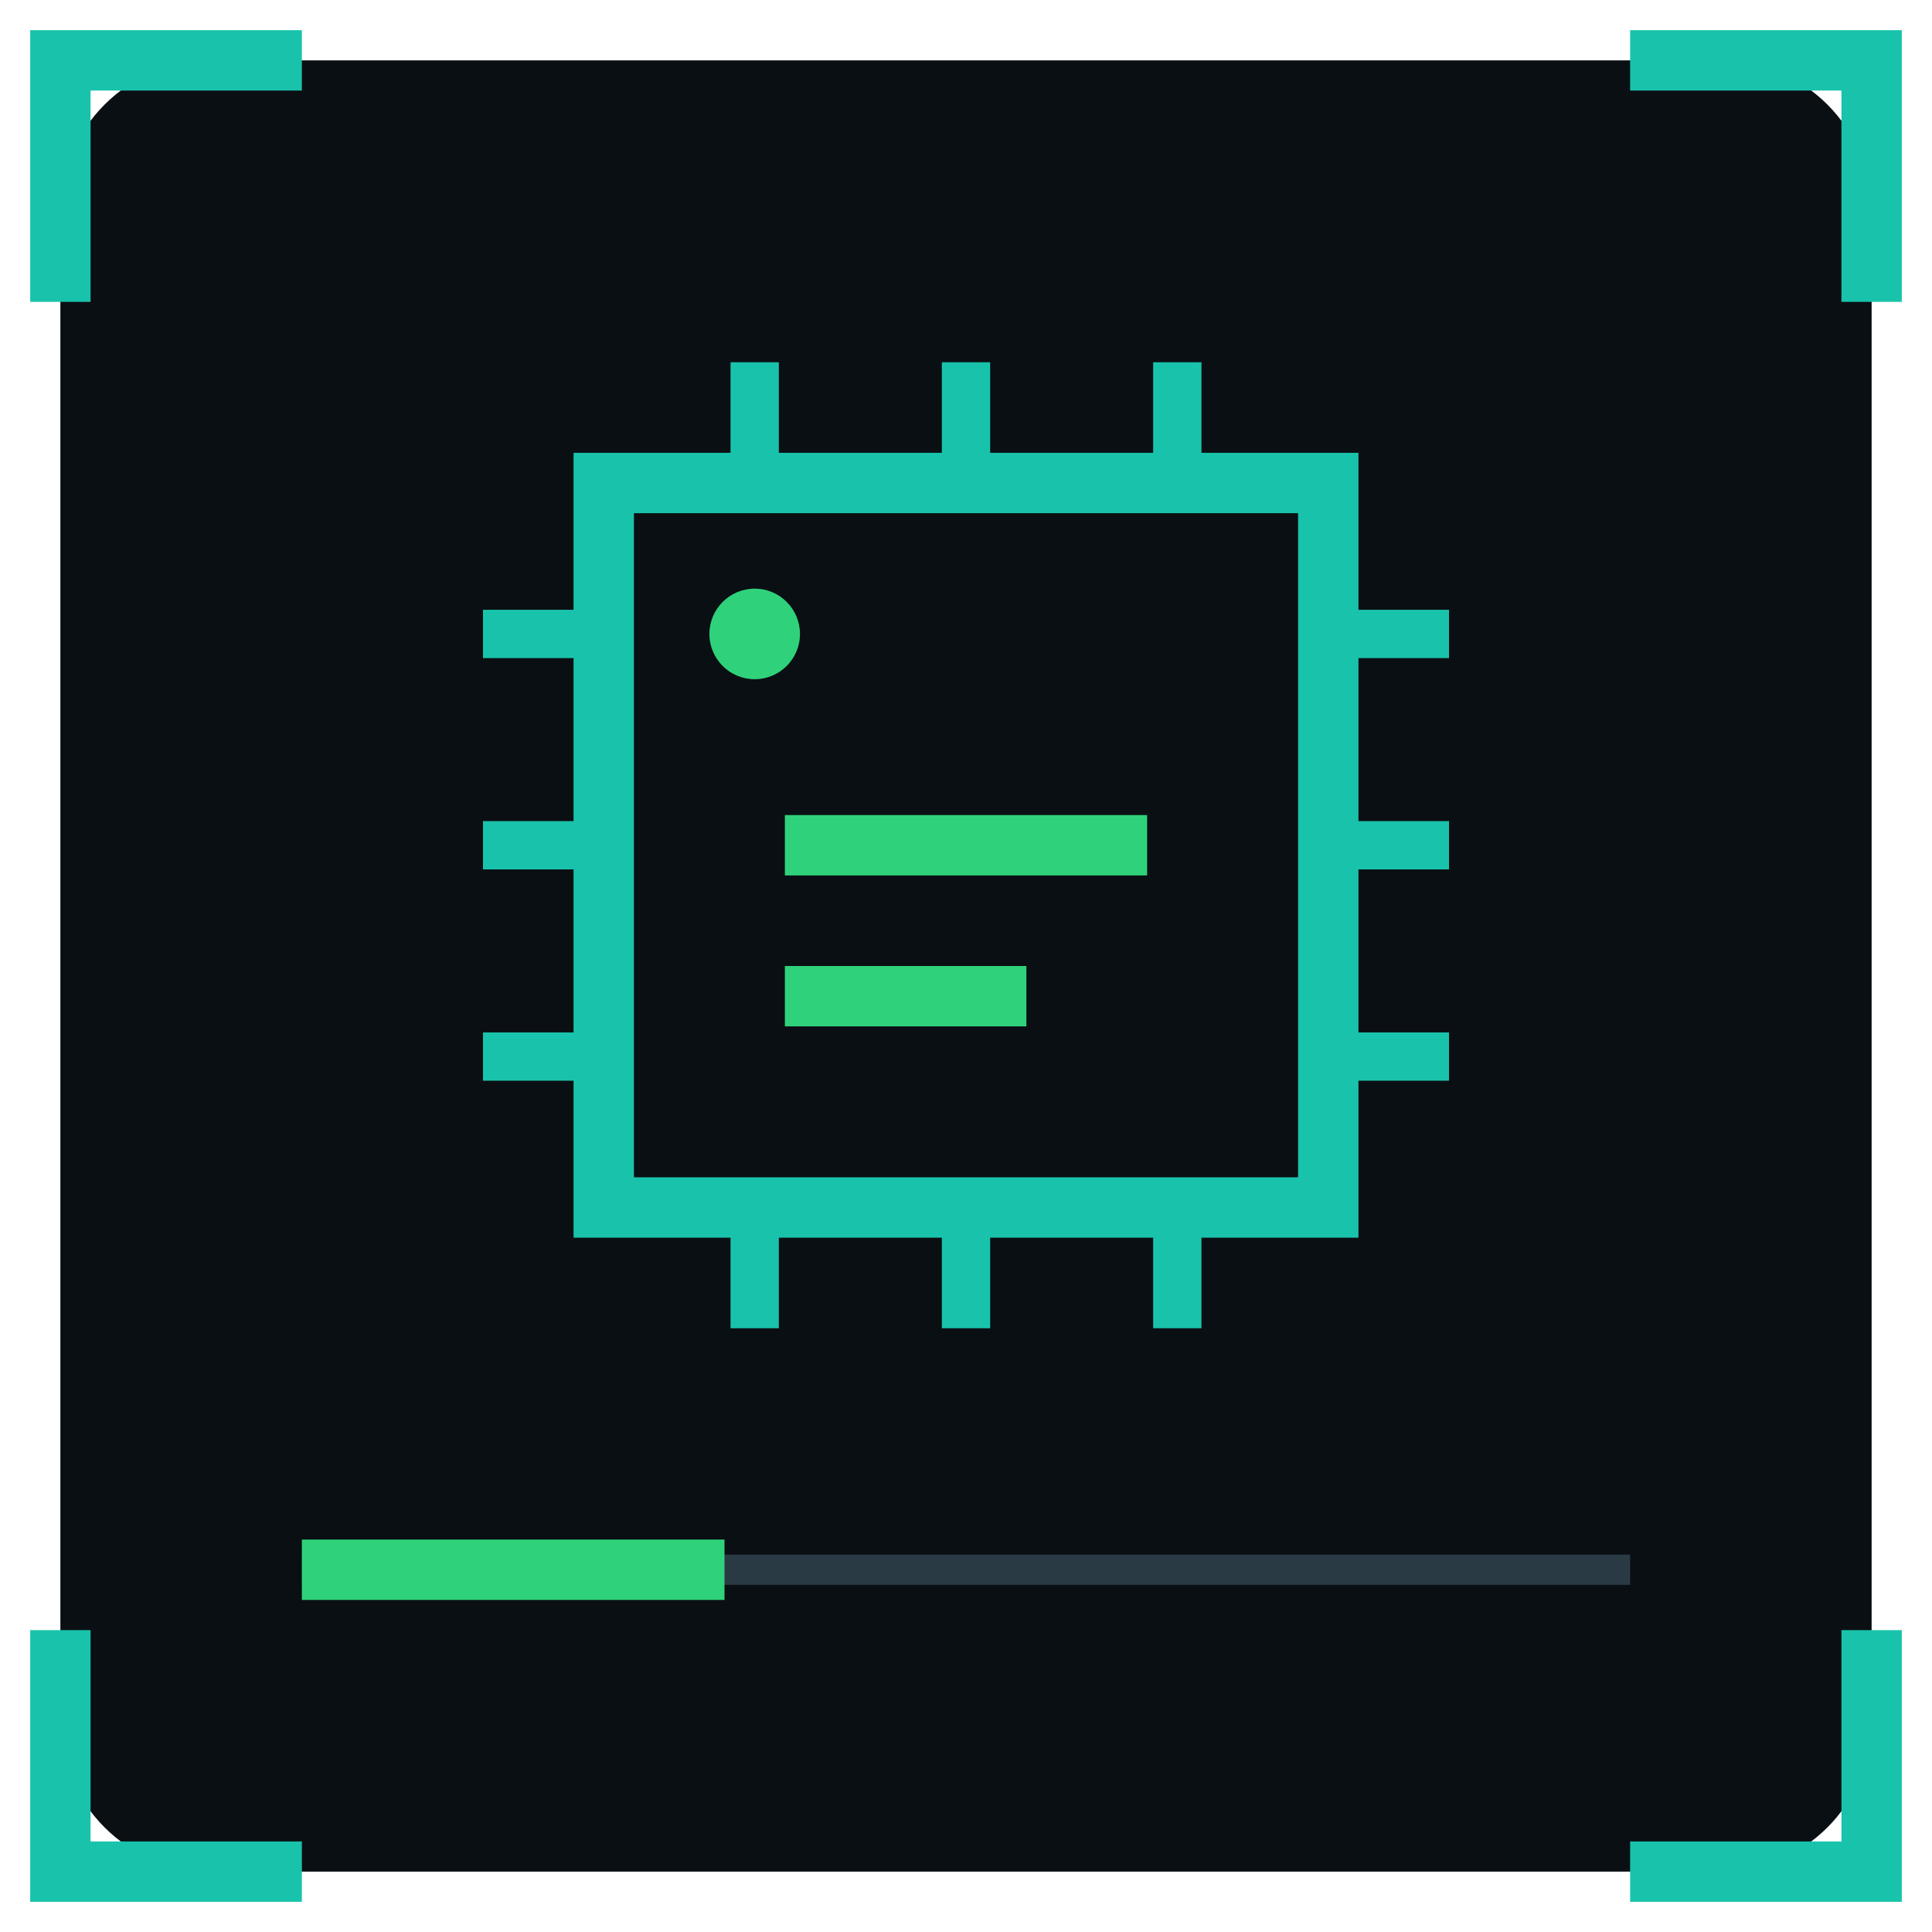
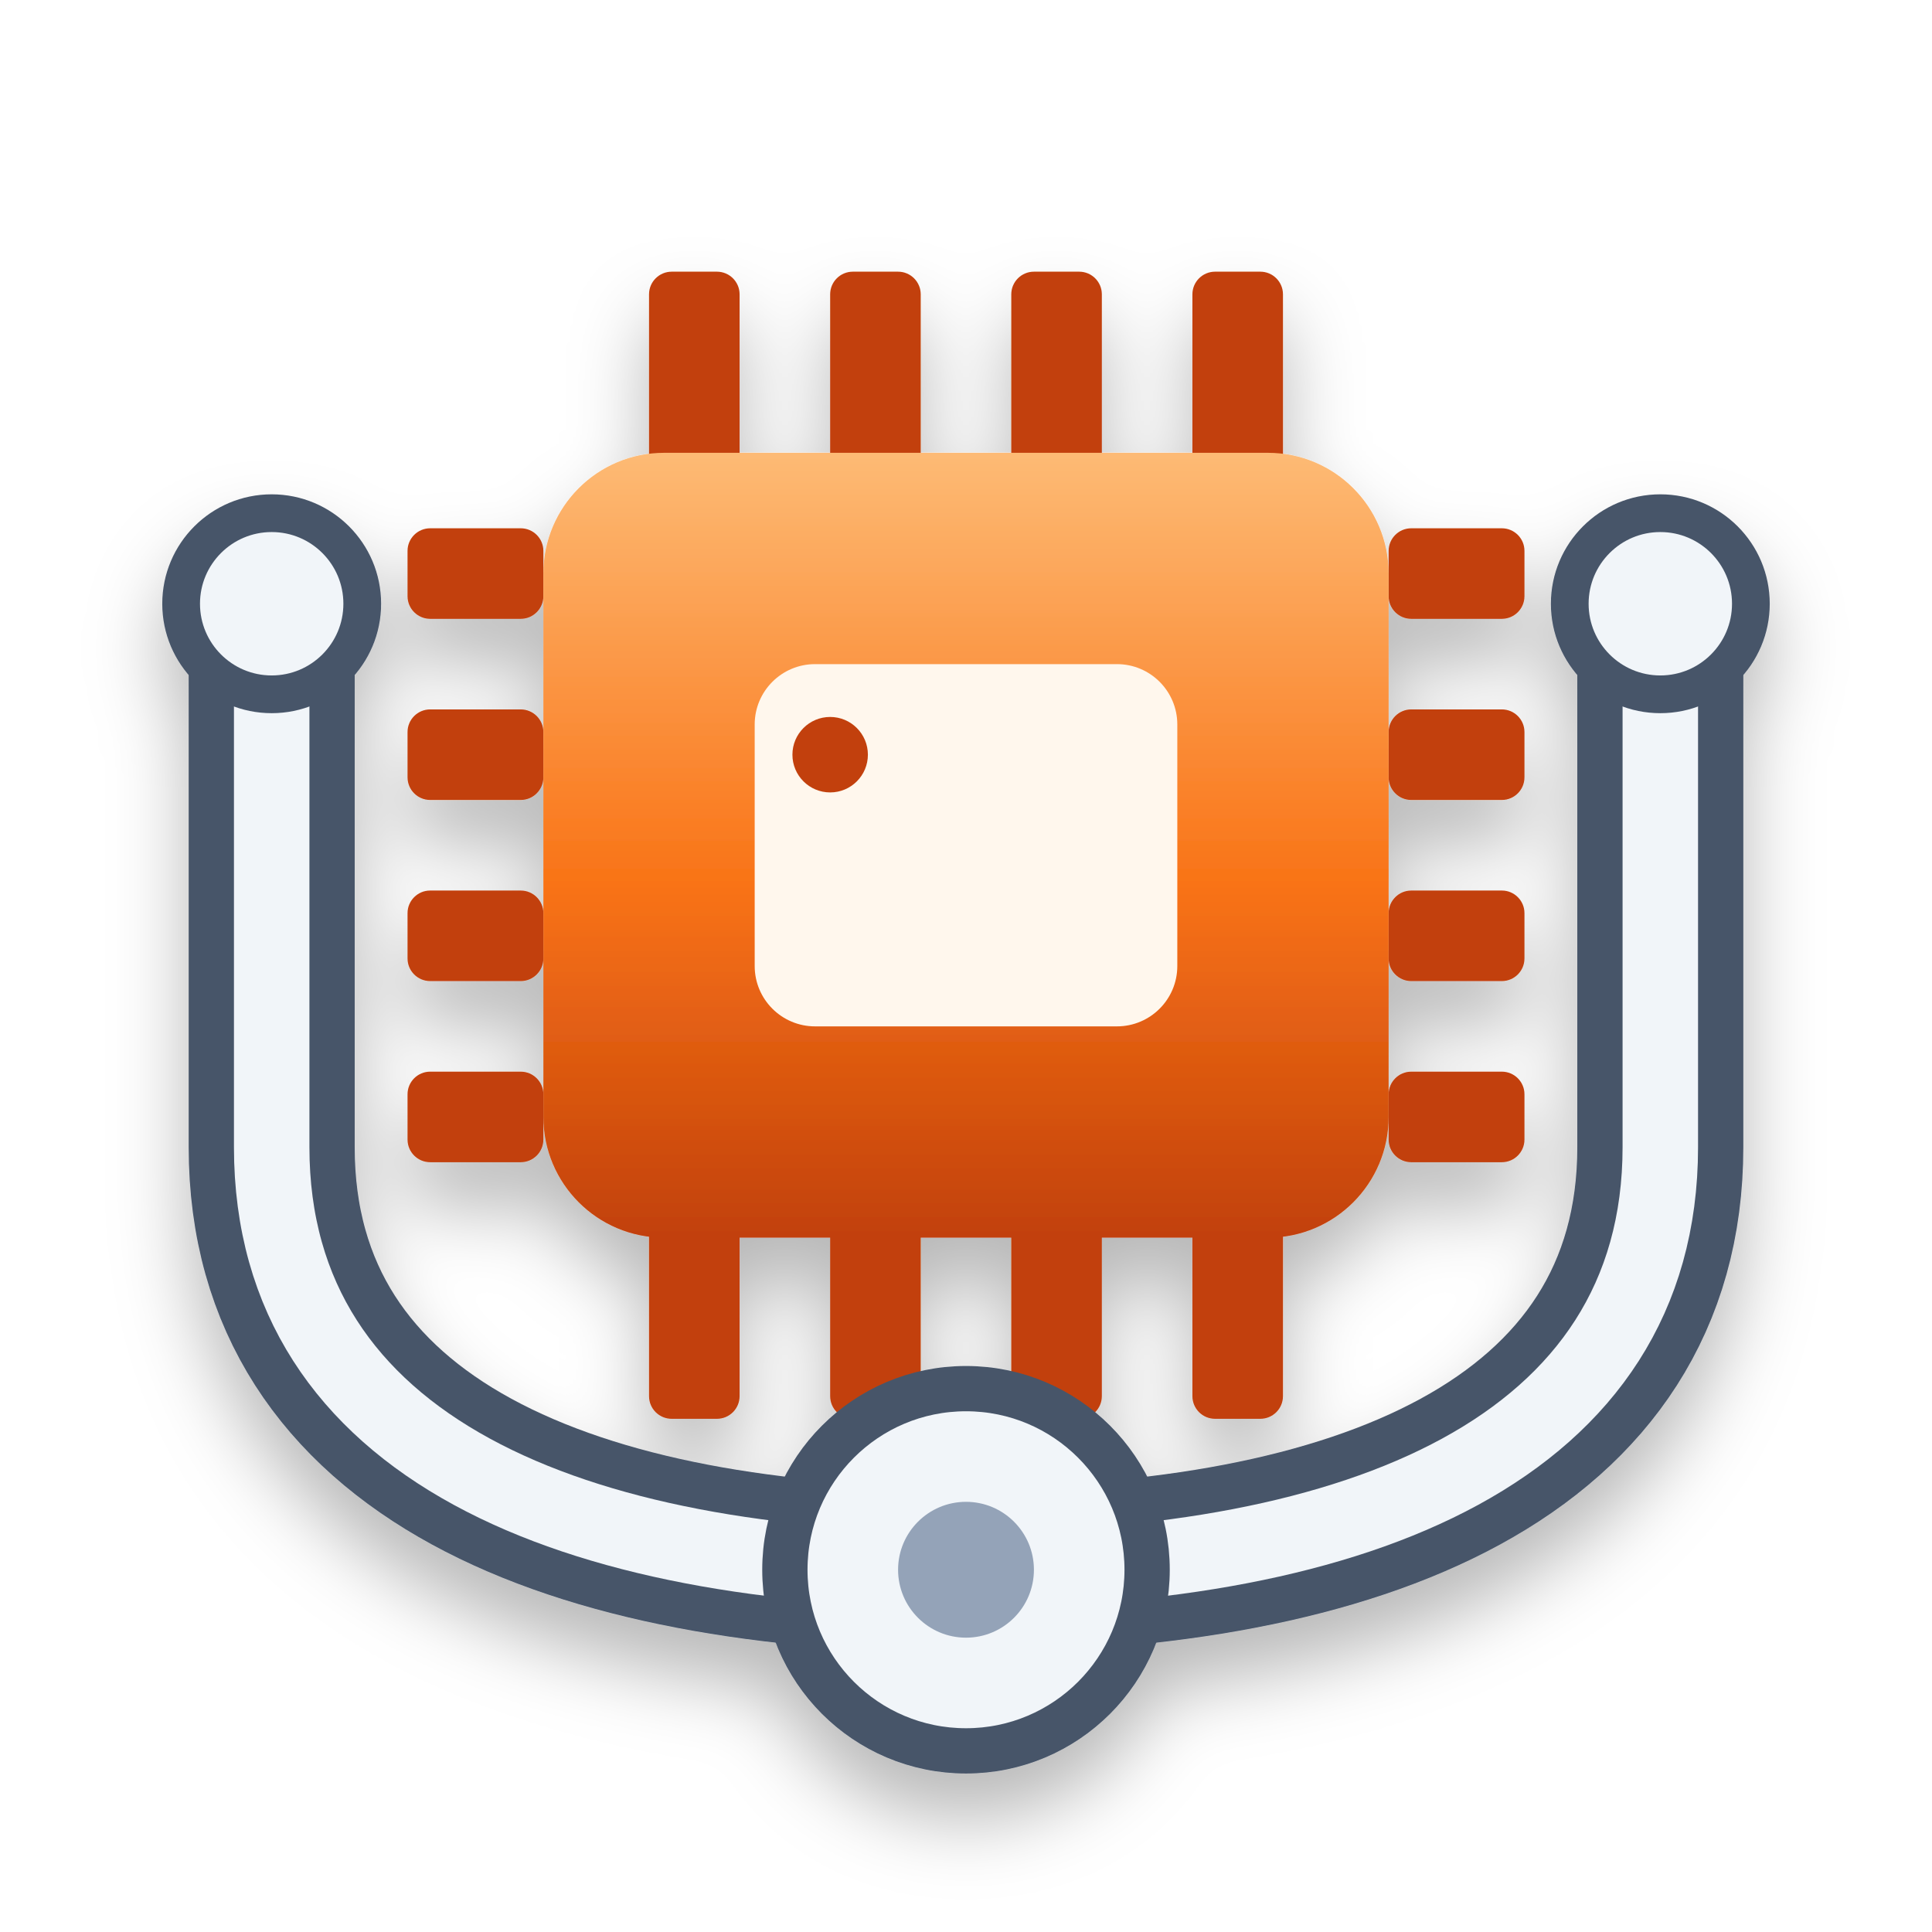
- <svg xmlns="http://www.w3.org/2000/svg" viewBox="0 0 64 64" width="64" height="64" role="img" aria-label="firmware-doctor">
-   <rect x="2" y="2" width="60" height="60" rx="5" fill="#0a0f13" />
-   <path d="M2 10 V2 H10 M54 2 H62 V10 M62 54 V62 H54 M10 62 H2 V54" stroke="#19c3ab" stroke-width="2" fill="none" />
-   <rect x="20" y="16" width="24" height="24" stroke="#19c3ab" stroke-width="2" fill="none" />
-   <path d="M25 12 V16 M32 12 V16 M39 12 V16 M25 40 V44 M32 40 V44 M39 40 V44 M16 21 H20 M16 28 H20 M16 35 H20 M44 21 H48 M44 28 H48 M44 35 H48" stroke="#19c3ab" stroke-width="1.6" fill="none" />
-   <circle cx="25" cy="21" r="1.5" fill="#2fd27a" />
-   <path d="M26 28 H38 M26 33 H34" stroke="#2fd27a" stroke-width="2" fill="none" />
-   <path d="M10 52 H54" stroke="#2a3a44" stroke-width="1" />
-   <path d="M10 52 H24" stroke="#2fd27a" stroke-width="2" />
+ <svg xmlns="http://www.w3.org/2000/svg" viewBox="0 0 128 128" width="128" height="128">
+   <defs>
+     <linearGradient id="fw-body" x1="0" y1="0" x2="0" y2="1">
+       <stop offset="0" stop-color="#FDBA74" />
+       <stop offset="0.55" stop-color="#F97316" />
+       <stop offset="1" stop-color="#C2410C" />
+     </linearGradient>
+     <filter id="fw-shadow" x="-25%" y="-25%" width="150%" height="160%">
+       <feGaussianBlur in="SourceAlpha" stdDeviation="2.5" result="b" />
+       <feOffset in="b" dx="0" dy="3" result="o" />
+       <feComponentTransfer in="o" result="s">
+         <feFuncA type="linear" slope="0.28" />
+       </feComponentTransfer>
+       <feMerge>
+         <feMergeNode in="s" />
+         <feMergeNode in="SourceGraphic" />
+       </feMerge>
+     </filter>
+   </defs>
+   <g filter="url(#fw-shadow)">
+     <g fill="#C2410C">
+       <rect x="43" y="18" width="6" height="14" rx="1.5" />
+       <rect x="55" y="18" width="6" height="14" rx="1.5" />
+       <rect x="67" y="18" width="6" height="14" rx="1.5" />
+       <rect x="79" y="18" width="6" height="14" rx="1.5" />
+       <rect x="43" y="80" width="6" height="14" rx="1.5" />
+       <rect x="55" y="80" width="6" height="14" rx="1.5" />
+       <rect x="67" y="80" width="6" height="14" rx="1.5" />
+       <rect x="79" y="80" width="6" height="14" rx="1.5" />
+       <rect x="27" y="35" width="9" height="6" rx="1.5" />
+       <rect x="27" y="47" width="9" height="6" rx="1.5" />
+       <rect x="27" y="59" width="9" height="6" rx="1.5" />
+       <rect x="27" y="71" width="9" height="6" rx="1.5" />
+       <rect x="92" y="35" width="9" height="6" rx="1.5" />
+       <rect x="92" y="47" width="9" height="6" rx="1.5" />
+       <rect x="92" y="59" width="9" height="6" rx="1.5" />
+       <rect x="92" y="71" width="9" height="6" rx="1.5" />
+     </g>
+     <rect x="36" y="30" width="56" height="52" rx="8" fill="url(#fw-body)" />
+     <rect x="50" y="44" width="28" height="24" rx="4" fill="#FFF7ED" />
+     <circle cx="55" cy="50" r="2.5" fill="#C2410C" />
+     <g fill="none" stroke-linecap="round" stroke-linejoin="round">
+       <path d="M18 40 V76 C18 96 38 104 64 104 C90 104 110 96 110 76 V40" stroke="#475569" stroke-width="11" />
+       <path d="M18 40 V76 C18 96 38 104 64 104 C90 104 110 96 110 76 V40" stroke="#F1F5F9" stroke-width="5" />
+     </g>
+     <circle cx="18" cy="40" r="6" fill="#F1F5F9" stroke="#475569" stroke-width="2.5" />
+     <circle cx="110" cy="40" r="6" fill="#F1F5F9" stroke="#475569" stroke-width="2.5" />
+     <circle cx="64" cy="104" r="12" fill="#F1F5F9" stroke="#475569" stroke-width="3" />
+     <circle cx="64" cy="104" r="4.5" fill="#94A3B8" />
+   </g>
</svg>
